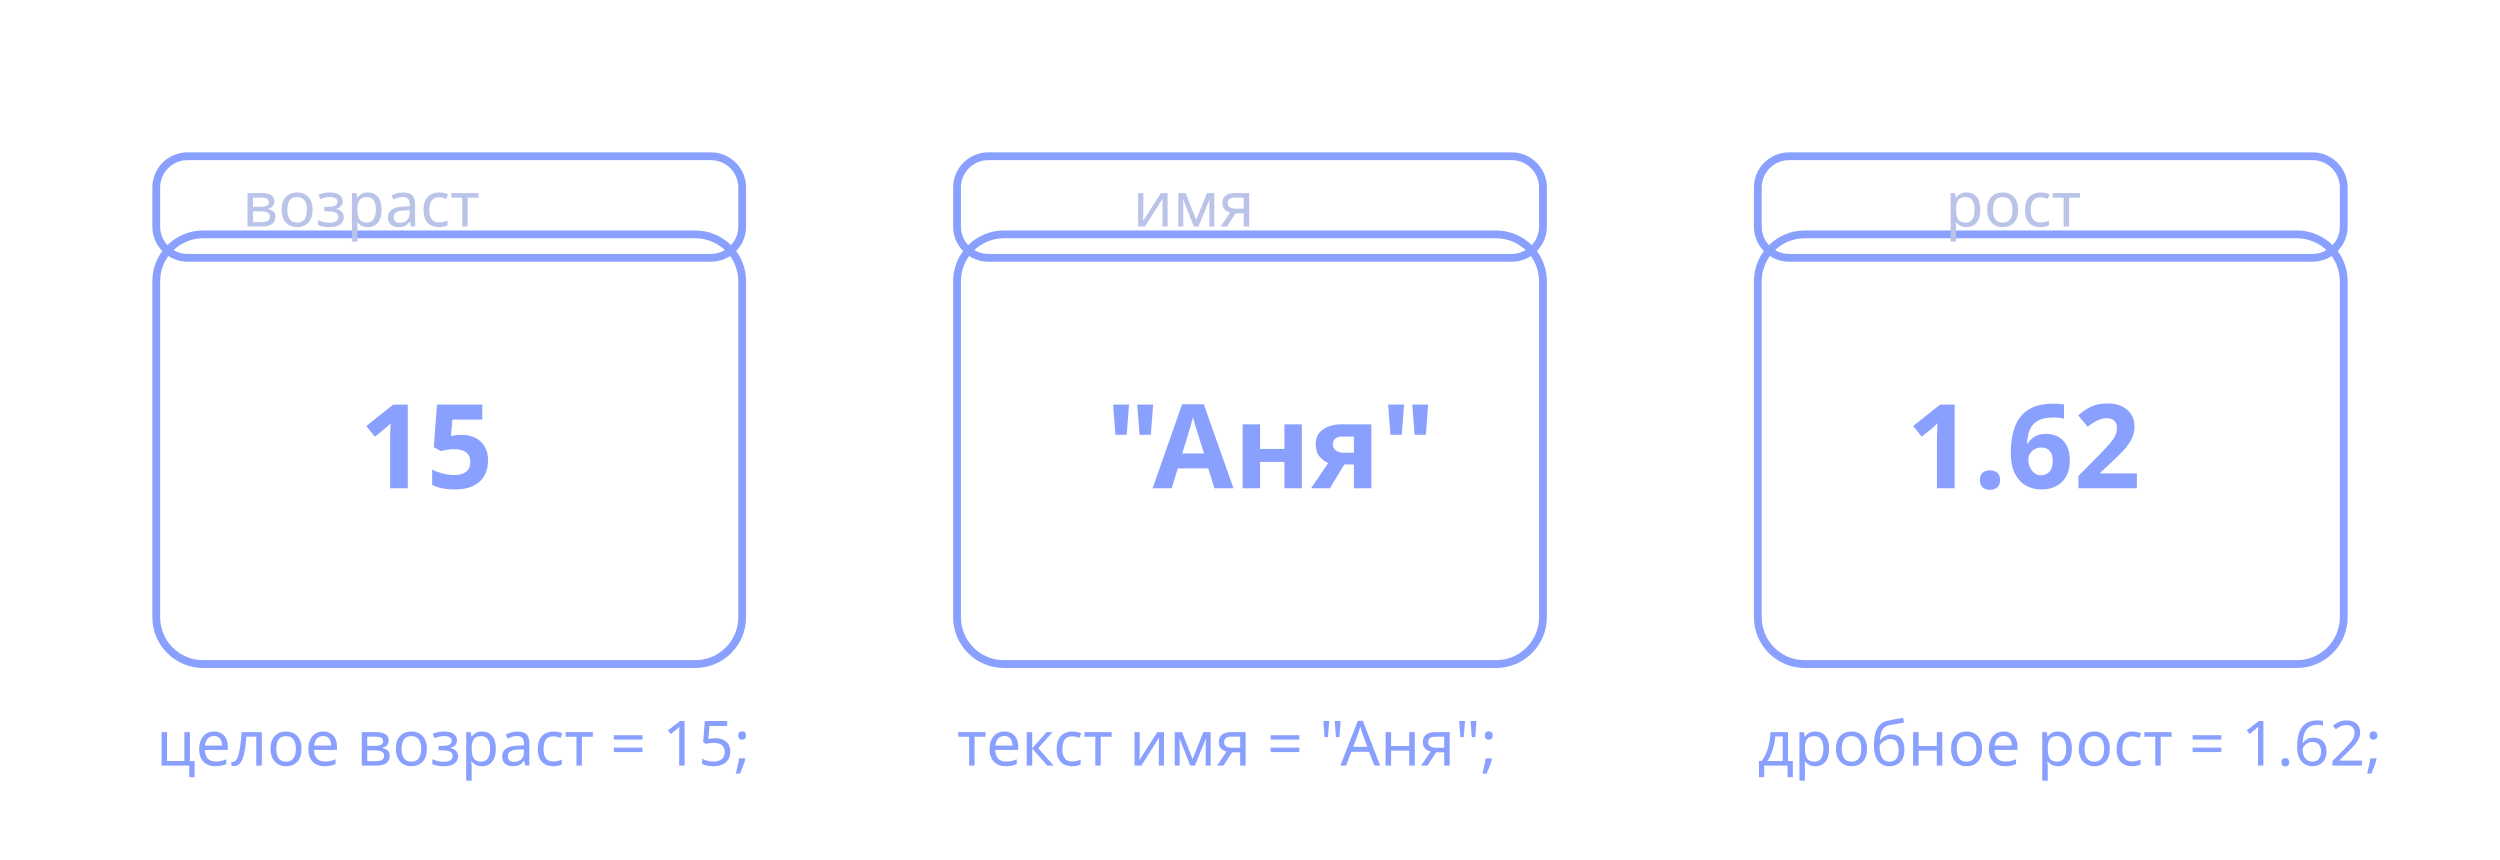
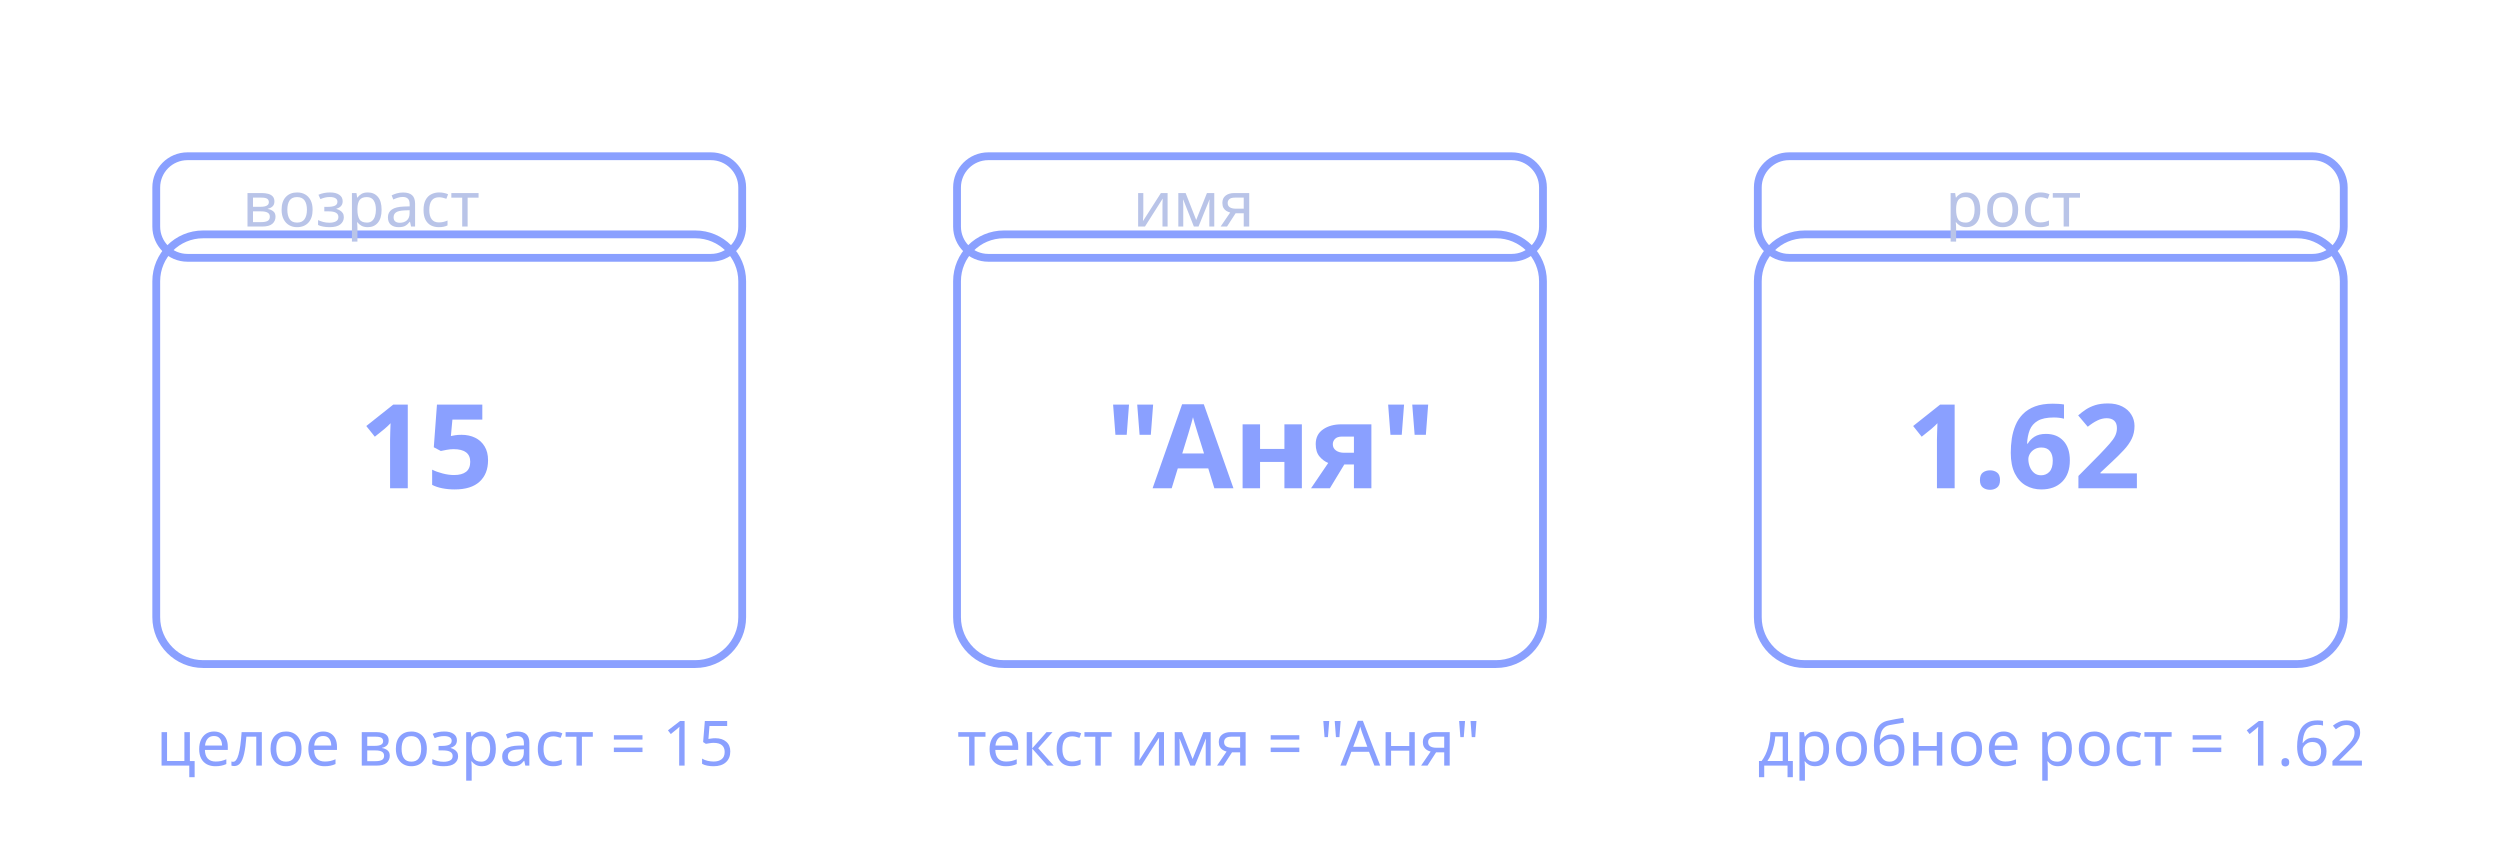
<svg xmlns="http://www.w3.org/2000/svg" viewBox="0 0 640 220" role="img" aria-label="Переменная как коробка с подписью">
  <style>text{font:16px system-ui,sans-serif;fill:#8aa0ff}.c{fill:none;stroke:#8aa0ff;stroke-width:2}.t{fill:#b9c4e8}.big{font-size:30px;font-weight:700}</style>
  <rect class="c" x="40" y="60" width="150" height="110" rx="12" />
  <rect class="c" x="40" y="40" width="150" height="26" rx="8" />
  <text class="t" x="62" y="58">возраст</text>
  <text class="big" x="92" y="125">15</text>
-   <text x="40" y="196">целое возраст = 15;</text>
+   <text x="40" y="196">целое возраст = 15</text>
  <rect class="c" x="245" y="60" width="150" height="110" rx="12" />
  <rect class="c" x="245" y="40" width="150" height="26" rx="8" />
  <text class="t" x="290" y="58">имя</text>
  <text class="big" x="283" y="125">"Аня"</text>
-   <text x="245" y="196">текст имя = "Аня";</text>
+   <text x="245" y="196">текст имя = "Аня"</text>
  <rect class="c" x="450" y="60" width="150" height="110" rx="12" />
  <rect class="c" x="450" y="40" width="150" height="26" rx="8" />
  <text class="t" x="498" y="58">рост</text>
  <text class="big" x="488" y="125">1.62</text>
-   <text x="450" y="196">дробное рост = 1.62;</text>
+   <text x="450" y="196">дробное рост = 1.62</text>
</svg>
